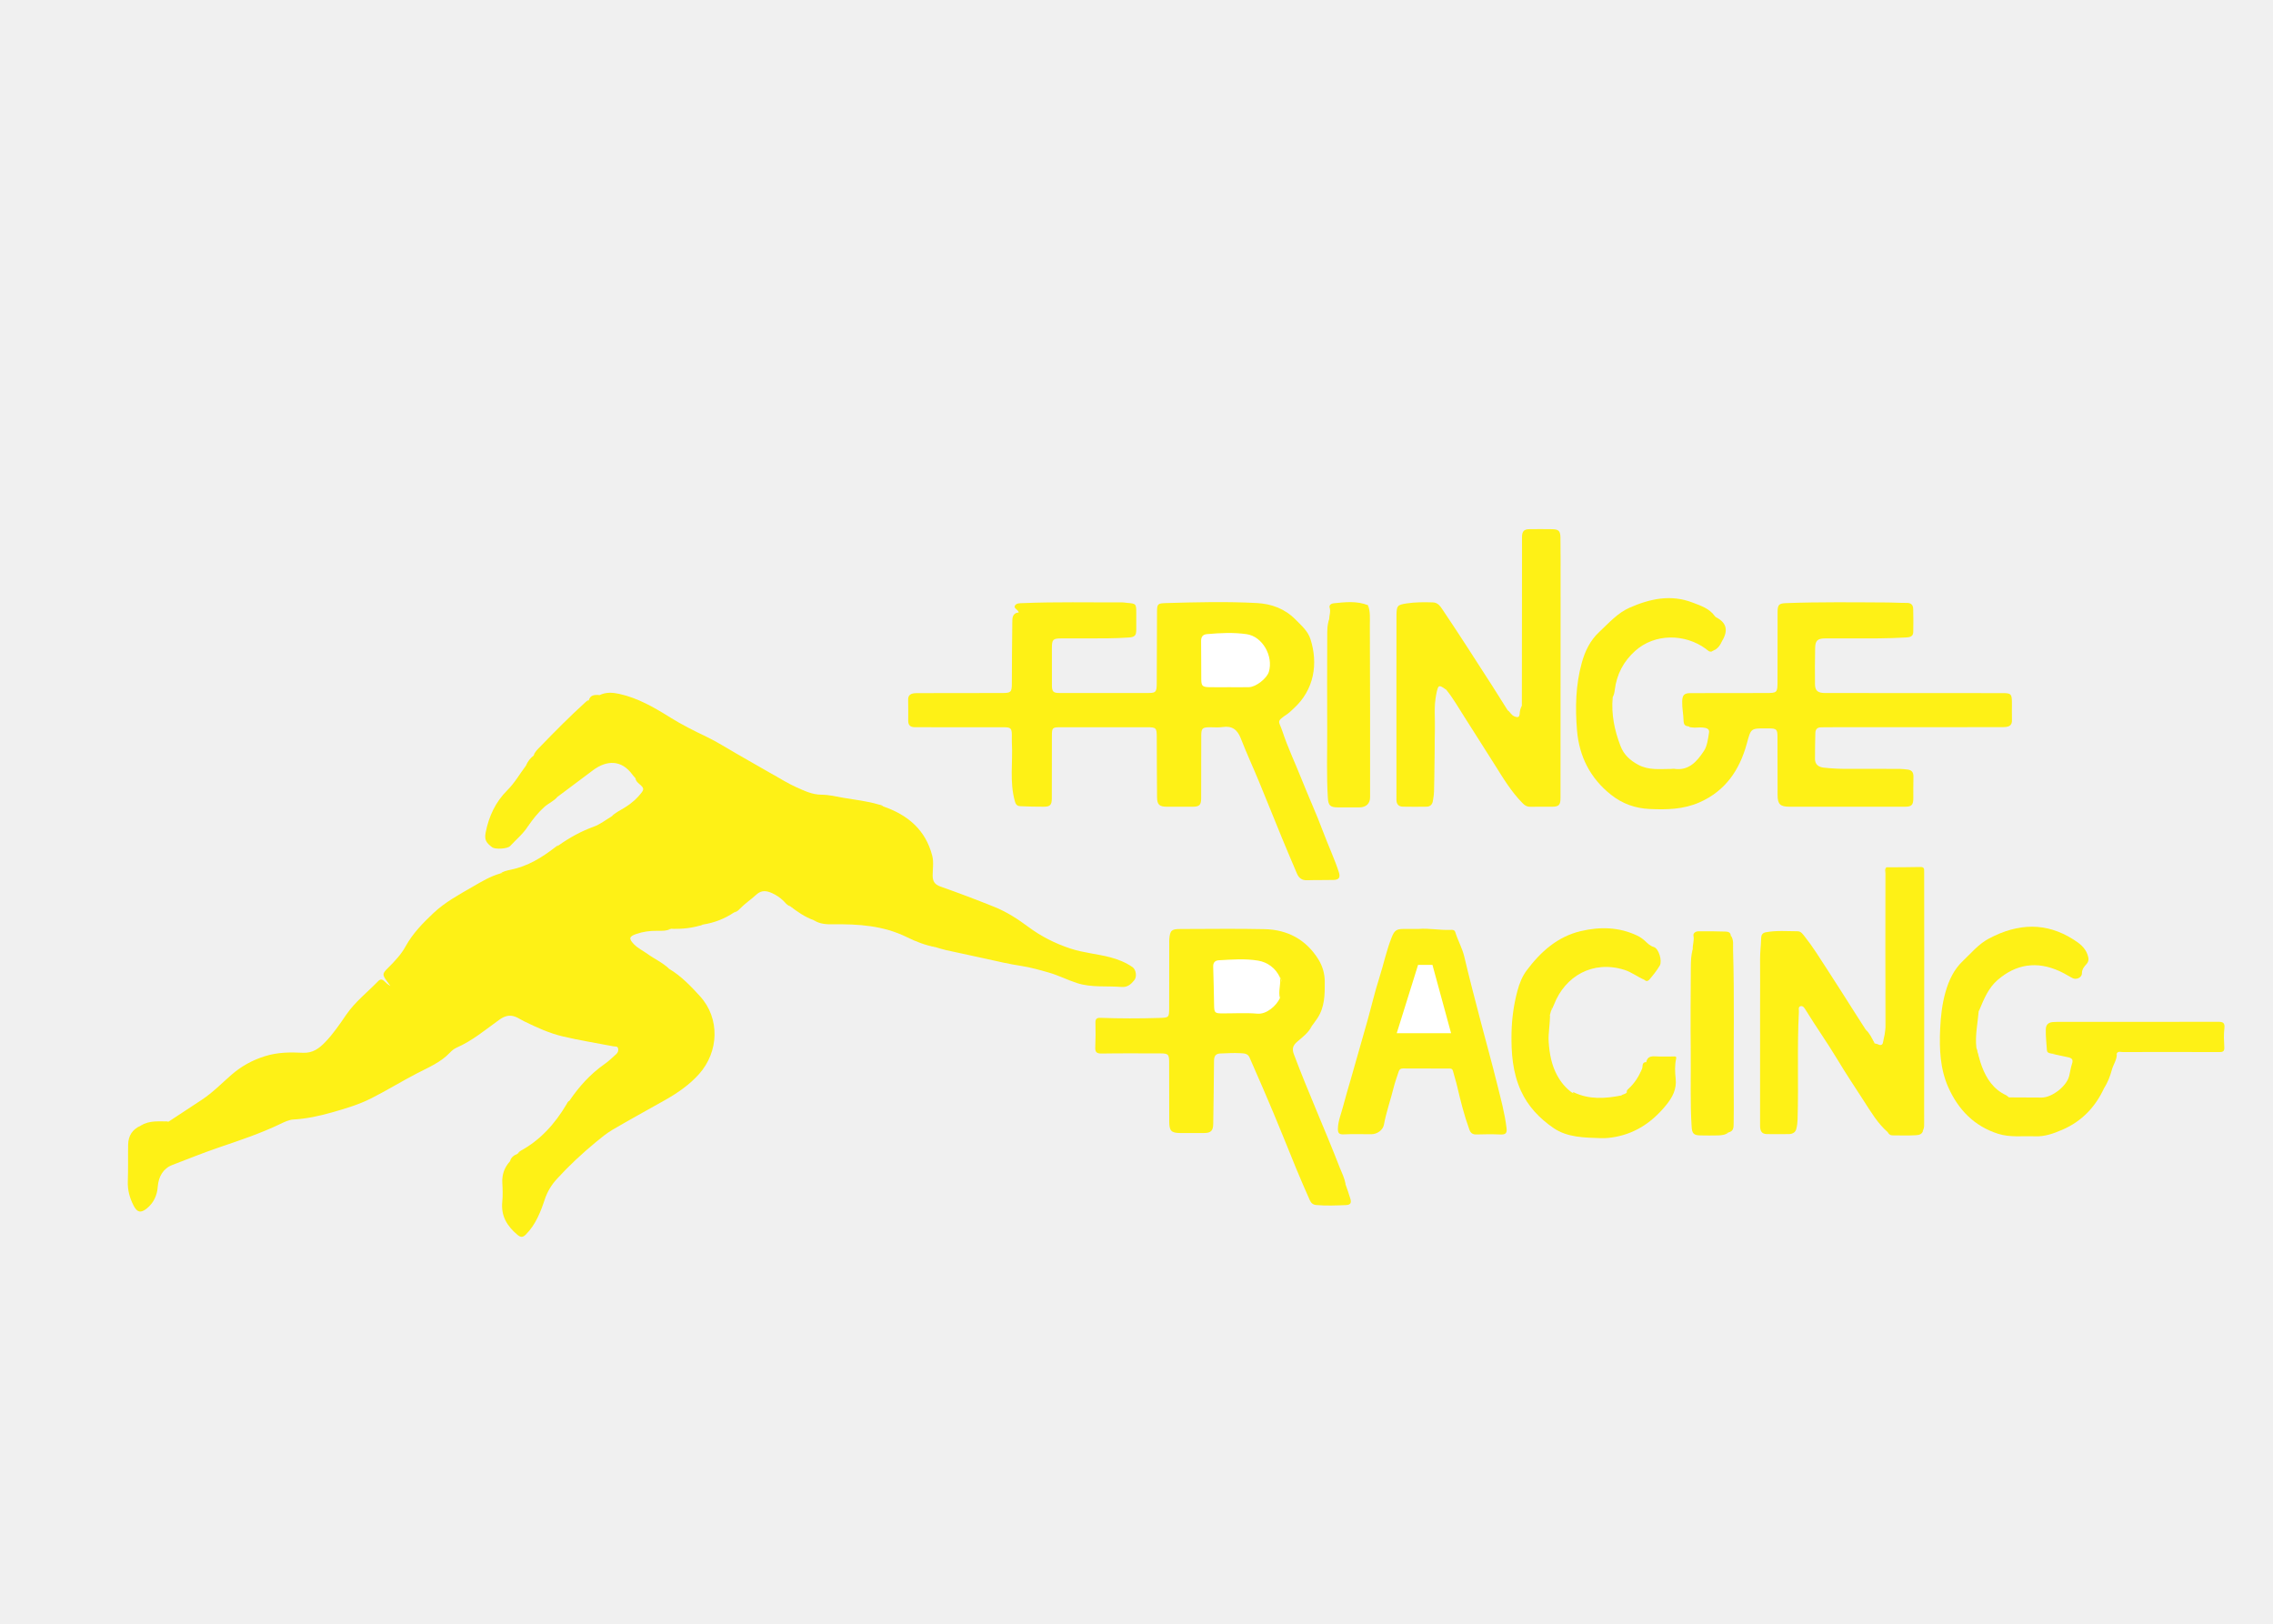
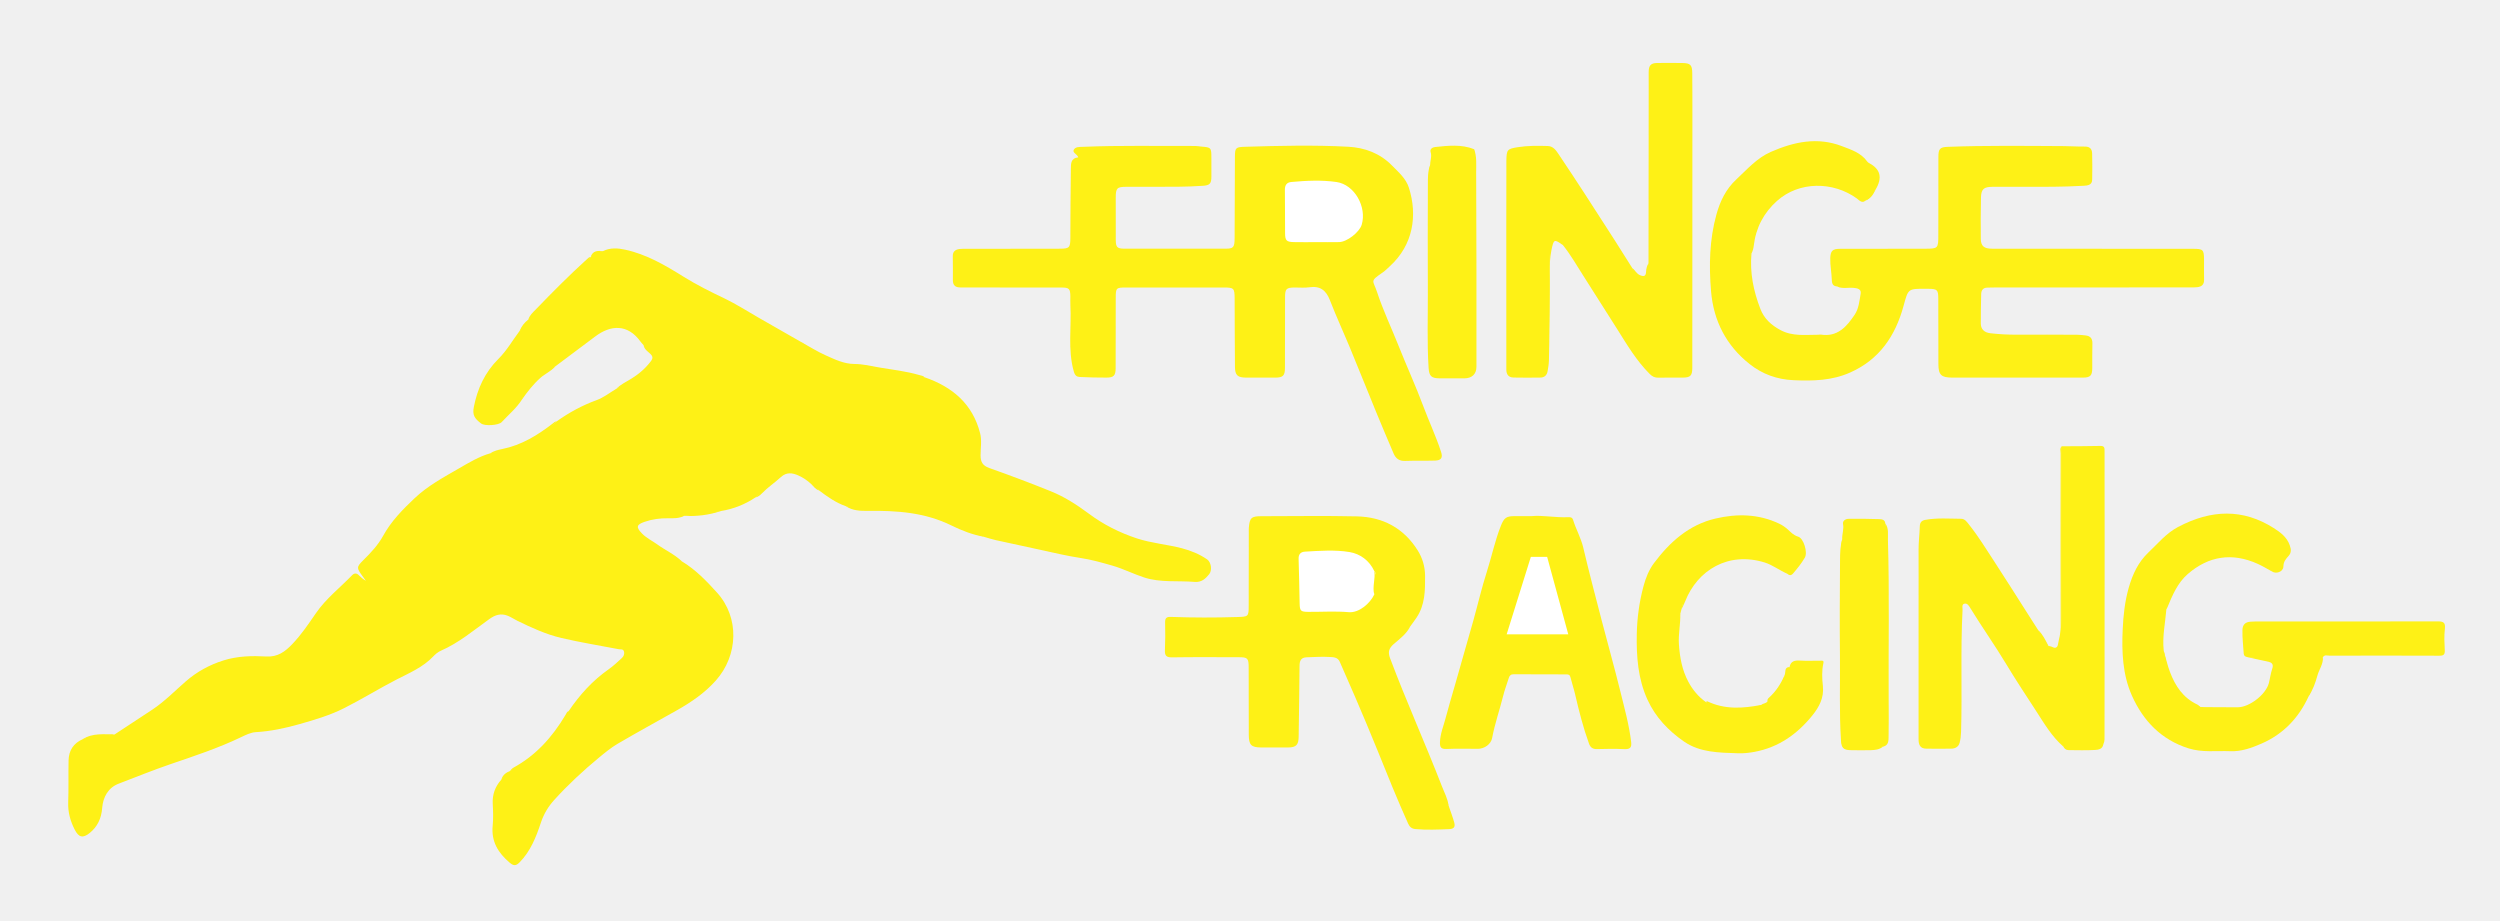
- <svg xmlns="http://www.w3.org/2000/svg" version="1.1" id="svg2" xml:space="preserve" width="672" height="480" viewBox="0 0 672 480">
+ <svg xmlns="http://www.w3.org/2000/svg" version="1.1" id="svg2" xml:space="preserve" width="652" height="240" viewBox="20 140 652 240">
  <defs id="defs6">
    <clipPath clipPathUnits="userSpaceOnUse" id="clipPath18">
      <path d="M 0,360 H 504 V 0 H 0 Z" id="path16" />
    </clipPath>
  </defs>
  <g id="g10" transform="matrix(1.333333,0,0,-1.333333,0,480)">
    <g id="g12">
      <g id="g14" clip-path="url(#clipPath18)">
        <g id="g20" transform="translate(37.4565,111.3691)">
          <path d="m 0,0 c 2.449,1.609 4.904,3.209 7.345,4.831 2.399,1.594 4.396,3.661 6.558,5.539 2.139,1.858 4.587,3.211 7.349,4.081 2.775,0.874 5.588,0.924 8.39,0.769 2.253,-0.125 3.686,0.977 5.058,2.409 1.765,1.843 3.184,3.939 4.625,6.046 1.944,2.84 4.708,4.979 7.093,7.445 0.437,0.452 0.889,0.439 1.343,-0.032 0.387,-0.401 0.818,-0.759 1.35,-1.059 -0.225,0.311 -0.449,0.622 -0.677,0.932 -1.16,1.579 -1.183,1.761 0.187,3.114 1.455,1.438 2.889,2.971 3.842,4.712 1.592,2.909 3.835,5.171 6.176,7.39 2.569,2.433 5.668,4.093 8.702,5.849 1.962,1.136 3.897,2.305 6.097,2.939 4.907,0.862 9.295,2.803 12.965,6.235 2.432,1.726 5.009,3.141 7.833,4.165 1.389,0.503 2.607,1.482 3.902,2.245 2.311,1.435 4.757,2.662 6.758,4.566 0.999,0.95 1.044,1.337 0.111,2.337 -0.511,0.55 -1.206,0.917 -1.577,1.601 -0.21,0.241 -0.439,0.468 -0.625,0.726 -2.468,3.426 -5.778,3.274 -8.817,0.989 -2.61,-1.963 -5.227,-3.915 -7.841,-5.872 -1.046,-0.648 -2.067,-1.336 -3.106,-1.995 -1.694,-1.073 -2.726,-2.619 -3.389,-4.46 -1.071,-1.712 -2.641,-2.98 -3.989,-4.443 -0.582,-0.632 -3.293,-0.805 -4.01,-0.265 -1.315,0.991 -1.731,1.67 -1.428,3.226 0.704,3.617 2.191,6.81 4.81,9.411 1.65,1.638 2.775,3.65 4.152,5.481 0.547,0.743 1.222,1.388 1.688,2.194 l -0.002,-0.002 c 3.143,3.832 6.93,7.032 10.393,10.548 0.583,0.592 1.168,1.197 1.83,1.711 l -0.005,-0.004 c 0.546,0.928 1.472,1.064 2.416,1.162 1.399,0.686 2.859,0.591 4.314,0.275 4.182,-0.91 7.817,-3.037 11.386,-5.265 2.59,-1.618 5.306,-2.965 8.056,-4.28 2.284,-1.092 4.426,-2.48 6.63,-3.739 2.751,-1.571 5.499,-3.146 8.248,-4.719 1.676,-1.204 3.439,-2.342 5.283,-3.182 1.636,-0.746 3.373,-1.533 5.346,-1.424 1.605,0.088 3.223,-0.191 4.788,-0.651 1.07,-0.314 2.193,-0.334 3.289,-0.499 1.883,-0.284 3.694,-0.858 5.557,-1.203 5.415,-1.87 9.386,-5.191 10.85,-10.949 0.356,-1.399 0.094,-2.866 0.088,-4.301 -0.006,-1.256 0.377,-2.03 1.695,-2.495 4.043,-1.426 8.057,-2.943 12.033,-4.544 2.699,-1.088 5.124,-2.655 7.477,-4.406 2.83,-2.107 5.981,-3.707 9.381,-4.822 2.894,-0.949 5.924,-1.171 8.841,-1.94 1.734,-0.457 3.401,-1.135 4.894,-2.167 0.77,-0.533 1.033,-2.106 0.394,-2.898 -0.707,-0.876 -1.509,-1.614 -2.821,-1.503 -3.289,0.276 -6.654,-0.174 -9.861,0.857 -2.11,0.679 -4.111,1.716 -6.238,2.324 -2.019,0.578 -4.071,1.17 -6.137,1.482 -2.68,0.405 -5.299,1.025 -7.934,1.608 -2.908,0.644 -5.825,1.249 -8.732,1.896 -0.812,0.18 -1.604,0.447 -2.405,0.674 -3.049,1.146 -6.084,2.325 -9.112,3.527 -2.965,1.177 -6.013,2.007 -9.273,1.896 -2.149,-0.072 -4.309,-0.109 -6.463,0.063 -0.73,0.058 -1.405,0.248 -2.084,0.475 -1.959,0.685 -3.626,1.866 -5.258,3.105 -1.096,1.029 -2.034,2.222 -3.302,3.078 -0.98,0.663 -2.555,0.739 -3.569,0.134 -2.094,-1.252 -3.685,-3.107 -5.574,-4.603 -2.052,-1.378 -4.301,-2.257 -6.739,-2.652 -2.377,-0.511 -4.779,-0.824 -7.206,-0.948 l -0.002,-0.001 c -2.038,-0.466 -4.12,-0.118 -6.173,-0.33 -0.885,-0.092 -1.733,-0.249 -2.494,-0.741 -0.987,-0.636 -1.053,-1.207 -0.28,-2.128 0.708,-0.842 1.64,-1.397 2.544,-1.965 1.988,-1.248 4.004,-2.451 5.972,-3.73 2.677,-1.601 4.812,-3.836 6.872,-6.107 4.42,-4.875 4.179,-12.281 -0.246,-17.227 -2.155,-2.408 -4.782,-4.21 -7.575,-5.785 -3.866,-2.182 -7.763,-4.309 -11.592,-6.551 -1.33,-0.778 -2.539,-1.782 -3.733,-2.768 -3.05,-2.519 -5.943,-5.216 -8.609,-8.137 -1.189,-1.303 -2.095,-2.74 -2.69,-4.53 -0.926,-2.789 -2.023,-5.61 -4.198,-7.8 -0.702,-0.707 -1.177,-0.653 -1.907,-0.034 -2.263,1.917 -3.642,4.162 -3.325,7.272 0.14,1.385 0.087,2.799 0.01,4.193 -0.103,1.859 0.463,3.439 1.7,4.802 0.462,0.639 1.023,1.178 1.652,1.65 l 0.004,0.003 c 0.811,0.565 1.636,1.098 2.558,1.48 1.091,0.451 1.831,1.383 2.701,2.121 2.669,2.268 4.611,5.112 6.264,8.17 2.142,3.158 4.662,5.945 7.81,8.148 0.911,0.638 1.721,1.424 2.551,2.172 0.371,0.334 0.569,0.794 0.427,1.304 -0.146,0.524 -0.65,0.367 -1.014,0.439 -3.742,0.726 -7.514,1.323 -11.222,2.196 -3.019,0.71 -5.854,2.015 -8.642,3.38 -0.64,0.313 -1.236,0.732 -1.897,0.985 -1.297,0.496 -2.391,0.173 -3.554,-0.661 C 70.203,20.349 67.299,17.893 63.807,16.364 63.193,16.095 62.694,15.661 62.29,15.235 60.263,13.096 57.584,11.989 55.07,10.692 51.611,8.91 48.309,6.854 44.835,5.106 42.054,3.706 39.08,2.832 36.102,1.986 33.311,1.192 30.485,0.59 27.563,0.42 26.578,0.362 25.583,-0.135 24.663,-0.576 20.21,-2.712 15.542,-4.249 10.879,-5.842 7.471,-7.007 4.116,-8.369 0.746,-9.659 c -2.014,-0.771 -3.053,-2.575 -3.22,-4.787 -0.148,-1.957 -0.901,-3.63 -2.453,-4.868 -1.332,-1.063 -2.124,-0.859 -2.899,0.638 -0.876,1.693 -1.36,3.447 -1.289,5.389 0.099,2.715 0.013,5.436 0.069,8.154 0.039,1.966 0.964,3.403 2.807,4.194 1.783,0.747 3.713,0.504 5.56,0.818 C -0.452,-0.083 -0.205,-0.164 0,0" style="fill:#fef116;fill-opacity:1;fill-rule:nonzero;stroke:none" id="path22" />
        </g>
        <g id="g24" transform="translate(225.9062,224.2183)">
          <path d="m 0,0 c -0.219,0.682 -1.169,0.899 -0.885,1.469 0.319,0.637 1.166,0.568 1.829,0.595 7.315,0.306 14.635,0.131 21.952,0.166 0.357,0.002 0.714,-0.08 1.072,-0.109 2.051,-0.167 2.072,-0.187 2.075,-2.298 0.002,-1.2 0.003,-2.399 0.001,-3.599 C 26.041,-5.108 25.746,-5.469 24.381,-5.56 22.787,-5.666 21.187,-5.729 19.588,-5.742 16.189,-5.77 12.789,-5.75 9.39,-5.758 7.581,-5.762 7.337,-6.011 7.333,-7.862 c -0.004,-2.76 -0.01,-5.518 0.005,-8.278 0.008,-1.426 0.281,-1.717 1.671,-1.72 6.598,-0.011 13.198,-0.012 19.797,10e-4 1.571,0.003 1.769,0.248 1.778,2.109 0.026,5.278 0.027,10.556 0.059,15.834 0.01,1.818 0.139,1.935 2.008,1.989 6.715,0.197 13.437,0.367 20.147,0.007 3.243,-0.174 6.232,-1.274 8.588,-3.69 1.277,-1.309 2.703,-2.493 3.29,-4.334 1.711,-5.369 0.857,-11.194 -3.729,-15.346 -0.444,-0.402 -0.859,-0.85 -1.349,-1.187 -2.658,-1.826 -1.941,-1.475 -1.153,-3.866 1.19,-3.609 2.838,-7.066 4.245,-10.605 1.565,-3.939 3.334,-7.79 4.817,-11.766 1.109,-2.973 2.472,-5.854 3.455,-8.879 0.376,-1.159 0.043,-1.681 -1.17,-1.717 -1.958,-0.058 -3.92,0.005 -5.877,-0.064 -1.134,-0.04 -1.819,0.48 -2.232,1.447 -1.136,2.665 -2.271,5.331 -3.372,8.01 -1.704,4.146 -3.359,8.311 -5.073,12.452 -1.315,3.18 -2.765,6.307 -4.007,9.515 -0.757,1.957 -1.924,2.86 -4.053,2.537 -0.939,-0.142 -1.916,-0.029 -2.876,-0.041 -1.61,-0.019 -1.847,-0.259 -1.851,-1.913 -0.011,-4.598 -0.013,-9.196 -0.02,-13.795 -0.002,-1.535 -0.372,-1.913 -1.898,-1.918 -1.92,-0.006 -3.84,-0.01 -5.759,0.003 -1.595,0.01 -2.107,0.476 -2.122,2.062 -0.042,4.438 -0.048,8.877 -0.063,13.315 -0.008,2.137 -0.107,2.246 -2.226,2.247 -6.359,0.003 -12.717,0.004 -19.077,-0.001 -1.858,-10e-4 -1.95,-0.097 -1.953,-1.974 -0.009,-4.598 -0.011,-9.197 -0.019,-13.795 -0.002,-1.47 -0.374,-1.862 -1.834,-1.853 -1.718,0.01 -3.438,0.019 -5.152,0.117 -0.584,0.033 -0.958,0.222 -1.202,1.088 -1.213,4.305 -0.423,8.669 -0.667,12.994 -0.031,0.558 0.004,1.12 -0.003,1.679 -0.018,1.504 -0.224,1.735 -1.762,1.739 -5.519,0.014 -11.038,0.006 -16.557,0.008 -1.08,0 -2.16,0.018 -3.24,0.01 -0.937,-0.007 -1.417,0.445 -1.422,1.378 -0.009,1.559 0.029,3.119 -0.017,4.677 -0.03,0.989 0.504,1.365 1.358,1.465 0.395,0.046 0.799,0.032 1.198,0.032 6.119,0.009 12.238,0.013 18.358,0.025 1.876,0.004 2.071,0.201 2.083,2.056 0.029,4.518 0.023,9.037 0.099,13.555 C -1.431,-1.311 -1.501,-0.143 0,0" style="fill:#fef116;fill-opacity:1;fill-rule:nonzero;stroke:none" id="path26" />
        </g>
        <g id="g28" transform="translate(374.4219,198.9556)">
          <path d="m 0,0 c -0.85,0.081 -1.093,0.391 -1.125,1.379 -0.044,1.37 -0.336,2.747 -0.297,4.144 0.04,1.435 0.43,1.848 1.866,1.851 5.558,0.012 11.117,0.016 16.674,0.021 2.541,0.002 2.593,0.056 2.595,2.644 0.003,5.117 0.008,10.234 0.015,15.352 10e-4,1.505 0.292,1.873 1.779,1.929 7.594,0.291 15.191,0.183 22.787,0.146 1.358,-0.007 2.718,-0.114 4.075,-0.091 0.984,0.017 1.408,-0.481 1.43,-1.353 0.042,-1.717 0.056,-3.438 0.009,-5.156 C 49.779,19.822 48.881,19.749 48.141,19.708 46.146,19.599 44.146,19.529 42.148,19.515 38.19,19.486 34.231,19.513 30.272,19.502 28.614,19.497 28.095,19.046 28.057,17.395 27.996,14.717 27.994,12.038 28.021,9.36 28.036,7.897 28.648,7.398 30.267,7.397 43.382,7.388 56.498,7.383 69.613,7.376 71.479,7.376 71.668,7.2 71.688,5.323 71.702,4.004 71.649,2.683 71.695,1.365 71.729,0.397 71.244,-0.029 70.368,-0.129 69.973,-0.174 69.571,-0.171 69.172,-0.172 56.336,-0.179 43.5,-0.183 30.664,-0.189 c -0.439,0 -0.879,-0.02 -1.318,-0.023 -0.852,-0.004 -1.232,-0.479 -1.247,-1.28 -0.038,-1.918 -0.092,-3.837 -0.077,-5.755 0.009,-1.128 0.71,-1.762 1.904,-1.897 1.708,-0.191 3.418,-0.285 5.139,-0.274 3.958,0.025 7.917,10e-4 11.876,-0.016 0.516,-0.002 1.032,-0.081 1.547,-0.13 0.964,-0.095 1.392,-0.606 1.364,-1.596 -0.046,-1.598 -0.02,-3.198 -0.027,-4.797 -0.007,-1.465 -0.381,-1.857 -1.835,-1.859 -5.198,-0.006 -10.396,-0.002 -15.594,-0.002 -3.32,0 -6.638,-10e-4 -9.958,0.001 -2.161,0.001 -2.709,0.541 -2.71,2.657 -0.005,4.278 -0.003,8.556 -0.022,12.834 -0.008,1.675 -0.211,1.857 -1.876,1.878 -0.2,0.003 -0.4,0.002 -0.6,0.003 -3.51,0.024 -3.4,-0.006 -4.33,-3.392 C 11.303,-9.661 8.189,-14.3 2.418,-16.844 c -3.56,-1.569 -7.232,-1.646 -11.013,-1.478 -3.244,0.143 -6.101,1.175 -8.602,3.155 -4.596,3.638 -7.068,8.487 -7.547,14.272 -0.416,5.025 -0.311,10.06 1.051,14.972 0.719,2.6 1.849,4.968 3.893,6.87 2.129,1.98 4.036,4.205 6.785,5.401 4.505,1.959 9.072,2.955 13.885,1.106 C 2.695,26.753 4.57,26.17 5.787,24.477 5.878,24.351 6.003,24.229 6.139,24.159 8.414,22.985 8.837,21.271 7.421,18.927 6.8,18.219 6.385,17.325 5.526,16.832 5.502,16.794 5.467,16.775 5.422,16.774 4.86,16.476 4.504,16.893 4.159,17.188 c -3.56,3.047 -7.733,3.339 -11.962,2.224 -3.552,-0.938 -6.018,-3.329 -7.471,-6.866 -0.818,-1.989 -1.247,-4.011 -1.667,-6.071 -0.016,-0.131 -0.044,-0.258 -0.085,-0.383 -0.022,-1.674 -0.183,-3.35 0.086,-5.017 0.461,-2.139 0.998,-4.262 1.882,-6.27 0.597,-1.353 1.664,-2.4 2.899,-3.099 2.933,-1.664 6.123,-1.81 9.454,-1.523 2.829,0.245 4.607,1.786 6.097,3.879 0.937,1.317 1.145,2.946 1.472,4.493 0.18,0.85 -0.413,1.237 -1.187,1.297 -0.955,0.074 -1.914,0.009 -2.872,0.03 C 0.535,-0.112 0.244,-0.203 0,0" style="fill:#fef116;fill-opacity:1;fill-rule:nonzero;stroke:none" id="path30" />
        </g>
        <g id="g32" transform="translate(298.335,97.4492)">
          <path d="m 0,0 c 0.371,-1.089 0.785,-2.165 1.098,-3.271 0.219,-0.778 0.115,-1.314 -0.981,-1.358 -2.196,-0.087 -4.385,-0.185 -6.581,0.011 -0.743,0.065 -1.157,0.44 -1.437,1.063 -2.081,4.628 -3.988,9.328 -5.875,14.038 -1.43,3.569 -2.948,7.102 -4.453,10.64 -0.993,2.333 -2.05,4.639 -3.043,6.972 -0.408,0.957 -1.314,0.904 -2.034,0.951 -1.469,0.096 -2.955,-0.022 -4.432,-0.063 -1.059,-0.029 -1.401,-0.611 -1.408,-1.631 -0.028,-4.636 -0.112,-9.271 -0.172,-13.907 -0.021,-1.595 -0.484,-2.087 -2.055,-2.099 -1.759,-0.015 -3.519,-0.021 -5.277,-0.002 -1.975,0.019 -2.421,0.502 -2.424,2.519 -0.004,4.397 -0.007,8.794 -0.022,13.191 -0.006,1.745 -0.206,1.943 -1.922,1.945 -4.357,0.005 -8.715,0.043 -13.072,-0.027 -1.151,-0.019 -1.435,0.365 -1.386,1.432 0.083,1.795 0.081,3.597 0.037,5.395 -0.021,0.848 0.273,1.115 1.105,1.085 4.313,-0.155 8.627,-0.158 12.942,-0.025 2.261,0.071 2.297,0.049 2.3,2.26 0.007,4.757 0.013,9.514 0.02,14.271 0,0.319 -0.017,0.64 0.01,0.958 0.166,1.93 0.501,2.233 2.446,2.233 6.236,10e-4 12.475,0.11 18.709,-0.033 5.058,-0.117 9.147,-2.297 11.875,-6.657 0.93,-1.489 1.429,-3.145 1.442,-4.98 0.021,-2.86 0.004,-5.672 -1.668,-8.166 -0.39,-0.583 -0.819,-1.141 -1.23,-1.711 -1.039,-1.329 -2.289,-2.434 -3.643,-3.426 -1.094,-0.8 -1.168,-1.059 -0.698,-2.294 1.635,-4.296 3.385,-8.546 5.13,-12.799 1.761,-4.289 3.57,-8.559 5.261,-12.876 C -0.963,2.425 -0.459,1.221 0,0" style="fill:#fef116;fill-opacity:1;fill-rule:nonzero;stroke:none" id="path34" />
        </g>
        <g id="g36" transform="translate(337.4473,203.5127)">
          <path d="m 0,0 0.035,34.042 c 10e-4,1.119 -0.01,2.237 -0.003,3.356 0.009,1.299 0.434,1.757 1.688,1.769 1.638,0.016 3.277,0.021 4.916,-0.005 C 8.18,39.137 8.542,38.787 8.559,37.227 8.591,34.11 8.587,30.994 8.587,27.877 8.583,11.775 8.575,-4.328 8.568,-20.43 c -10e-4,-1.56 -0.356,-1.934 -1.871,-1.943 -1.598,-0.009 -3.197,0.02 -4.795,-0.013 -0.694,-0.015 -1.166,0.228 -1.665,0.726 -2.586,2.58 -4.423,5.69 -6.345,8.745 -2.197,3.49 -4.408,6.97 -6.629,10.443 -1.3,2.032 -2.495,4.134 -4.011,6.022 -0.41,0.638 -1.011,1.118 -1.448,1.736 -0.134,0.189 -0.272,0.449 -0.542,0.4 -0.365,-0.067 -0.332,-0.424 -0.328,-0.678 0.02,-1.553 -0.269,-3.087 -0.274,-4.639 -0.014,-4.379 0.053,-8.758 -0.033,-13.137 -0.03,-2.077 -0.042,-4.155 -0.103,-6.232 -0.02,-0.712 -0.14,-1.426 -0.261,-2.13 -0.131,-0.761 -0.605,-1.224 -1.39,-1.234 -1.758,-0.024 -3.518,-0.035 -5.275,0.004 -0.962,0.021 -1.407,0.583 -1.407,1.558 0.005,9.152 -0.004,18.304 -0.005,27.456 -0.001,4.276 0.008,8.552 0.013,12.828 0,0.2 -0.003,0.4 10e-4,0.6 0.045,2.103 0.148,2.29 2.234,2.617 1.936,0.304 3.902,0.29 5.861,0.229 1.064,-0.033 1.607,-0.835 2.116,-1.591 1.752,-2.605 3.475,-5.23 5.187,-7.861 1.966,-3.023 3.917,-6.056 5.863,-9.092 1.136,-1.773 2.248,-3.561 3.371,-5.342 0.602,-0.934 1.302,-1.792 2.034,-2.624 0.148,-0.168 0.338,-0.385 0.603,-0.241 0.191,0.105 0.177,0.34 0.194,0.536 C -0.242,-2.189 -0.315,-1.075 0,0" style="fill:#fef116;fill-opacity:1;fill-rule:nonzero;stroke:none" id="path38" />
        </g>
        <g id="g40" transform="translate(418.2793,167.709)">
          <path d="M 0,0 C 2.517,0.018 5.034,0.004 7.551,0.067 8.437,0.09 8.371,-0.416 8.371,-1.001 8.372,-6.876 8.388,-12.75 8.387,-18.625 8.384,-31.254 8.374,-43.883 8.366,-56.512 c 0,-0.597 0.058,-1.204 -0.23,-1.763 -0.277,-0.59 -0.842,-0.731 -1.385,-0.763 -1.855,-0.11 -3.712,-0.056 -5.568,-0.029 -0.323,0.004 -0.609,0.156 -0.876,0.333 -2.26,1.963 -3.747,4.52 -5.344,6.988 -1.959,3.028 -3.962,6.03 -5.817,9.121 -2.233,3.721 -4.751,7.253 -7.016,10.95 -0.266,0.435 -0.59,1.014 -1.146,0.89 -0.601,-0.134 -0.365,-0.793 -0.388,-1.243 -0.418,-7.946 -0.046,-15.9 -0.29,-23.847 -0.023,-0.712 -0.104,-1.438 -0.282,-2.125 -0.204,-0.792 -0.849,-1.135 -1.635,-1.145 -1.639,-0.02 -3.279,-0.034 -4.917,-0.002 -1.206,0.023 -1.485,0.805 -1.483,1.871 0.013,8.752 0.002,17.505 10e-4,26.257 -10e-4,3.557 0.026,7.115 0,10.671 -0.011,1.555 0.195,3.093 0.239,4.636 0.024,0.853 0.383,1.187 1.052,1.312 2.336,0.435 4.701,0.23 7.055,0.218 0.738,-0.003 1.152,-0.67 1.572,-1.198 1.788,-2.248 3.289,-4.697 4.856,-7.097 2.229,-3.415 4.397,-6.871 6.592,-10.308 0.678,-1.063 1.36,-2.122 2.04,-3.184 0.702,-1.009 1.236,-2.126 2.002,-3.093 l -0.013,0.015 c 0.472,-0.376 0.809,-0.878 1.222,-1.308 0.185,-0.193 0.384,-0.456 0.708,-0.294 0.247,0.122 0.263,0.387 0.264,0.626 0.013,2.302 0.374,4.579 0.359,6.894 -0.067,10.608 -0.03,21.219 -0.025,31.828 C -0.086,-0.867 -0.174,-0.424 0,0" style="fill:#fef116;fill-opacity:1;fill-rule:nonzero;stroke:none" id="path42" />
        </g>
        <g id="g44" transform="translate(466.5723,118.8037)">
          <path d="m 0,0 c -1.94,-4.22 -4.951,-7.402 -9.231,-9.256 -1.928,-0.835 -3.915,-1.571 -6.098,-1.482 -2.74,0.111 -5.506,-0.294 -8.205,0.566 -5.303,1.69 -8.821,5.355 -11.023,10.274 -1.841,4.115 -2.02,8.571 -1.816,13.011 0.126,2.739 0.427,5.488 1.181,8.124 0.734,2.569 1.838,4.998 3.85,6.897 1.854,1.748 3.473,3.757 5.785,4.979 6.551,3.465 12.72,3.588 18.679,-0.177 1.32,-0.835 2.627,-1.777 3.188,-3.415 0.269,-0.79 0.344,-1.422 -0.252,-2.084 -0.513,-0.57 -0.983,-1.104 -0.998,-2.037 -0.018,-1.059 -1.446,-1.559 -2.288,-0.948 -2.677,2.188 -5.675,3.118 -9.184,2.838 -4.289,-0.344 -7.451,-2.304 -9.637,-5.914 -0.716,-1.182 -1.145,-2.52 -1.751,-3.767 -0.7,-3.363 -1.29,-6.752 -0.438,-10.153 0.36,-1.44 0.358,-3.027 1.347,-4.278 1.144,-2.36 3.012,-3.985 5.283,-5.204 2.586,-0.55 5.178,-0.596 7.814,-0.348 2.74,0.258 4.523,1.825 5.842,3.996 0.736,1.212 0.972,2.678 1.305,4.065 0.201,0.836 -0.157,1.386 -1.114,1.421 -1.429,0.052 -2.814,0.458 -4.239,0.561 -0.375,0.083 -0.675,0.23 -0.702,0.684 -0.093,1.543 -0.291,3.08 -0.247,4.634 0.03,1.058 0.589,1.521 1.54,1.606 0.675,0.06 1.357,0.04 2.036,0.04 11.506,0.002 23.012,-0.013 34.517,0.024 1.13,0.003 1.661,-0.137 1.501,-1.469 C 26.479,11.811 26.556,10.395 26.625,9 26.668,8.146 26.381,7.936 25.55,7.939 18.399,7.971 11.248,7.963 4.098,7.945 3.66,7.944 3.124,8.192 2.79,7.653 1.73,5.149 1.136,2.477 0,0" style="fill:#fef116;fill-opacity:1;fill-rule:nonzero;stroke:none" id="path46" />
        </g>
        <g id="g48" transform="translate(314.5957,154.0469)">
          <path d="m 0,0 c 2.11,0.21 4.607,-0.321 7.122,-0.21 0.403,0.018 0.815,-0.002 0.968,-0.504 0.566,-1.85 1.55,-3.532 2,-5.448 1.137,-4.839 2.411,-9.646 3.661,-14.457 1.182,-4.55 2.465,-9.075 3.586,-13.64 0.808,-3.287 1.725,-6.554 2.124,-9.934 0.137,-1.155 -0.3,-1.431 -1.38,-1.381 -1.756,0.082 -3.519,0.055 -5.277,0.006 -0.854,-0.024 -1.31,0.29 -1.601,1.094 -1.143,3.153 -1.957,6.394 -2.715,9.654 -0.26,1.123 -0.638,2.219 -0.915,3.341 -0.116,0.471 -0.406,0.522 -0.792,0.522 -3.439,0.003 -6.879,0 -10.317,0.025 -0.552,0.004 -0.795,-0.267 -0.941,-0.726 -0.374,-1.178 -0.812,-2.34 -1.108,-3.537 -0.676,-2.743 -1.634,-5.409 -2.146,-8.199 -0.229,-1.245 -1.533,-2.121 -2.795,-2.122 -2.039,-0.001 -4.082,0.069 -6.118,-0.029 -1.125,-0.054 -1.328,0.366 -1.292,1.373 0.058,1.634 0.696,3.108 1.095,4.644 0.57,2.194 1.233,4.364 1.855,6.545 1.188,4.164 2.39,8.324 3.559,12.493 0.894,3.187 1.637,6.421 2.646,9.569 0.959,2.994 1.591,6.087 2.751,9.017 0.631,1.594 1.076,1.903 2.744,1.904 0.96,0.001 1.92,0 3.286,0" style="fill:#fef116;fill-opacity:1;fill-rule:nonzero;stroke:none" id="path50" />
        </g>
        <g id="g52" transform="translate(365.0342,124.5352)">
          <path d="M 0,0 C 0.232,1.159 1.008,1.325 2.05,1.256 3.363,1.17 4.687,1.243 6.007,1.229 6.317,1.225 6.765,1.383 6.615,0.712 6.292,-0.745 6.363,-2.253 6.519,-3.7 6.769,-6.028 5.795,-7.825 4.444,-9.496 c -2.946,-3.645 -6.597,-6.225 -11.286,-7.101 -1.054,-0.197 -2.145,-0.317 -3.214,-0.28 -3.662,0.127 -7.438,0.117 -10.582,2.292 -3.032,2.098 -5.574,4.742 -7.15,8.193 -1.873,4.102 -2.174,8.455 -2.091,12.85 0.061,3.147 0.493,6.268 1.309,9.327 0.435,1.632 1.067,3.217 2.049,4.528 3.093,4.132 6.845,7.509 12.038,8.724 4.23,0.99 8.447,0.914 12.479,-1.009 0.619,-0.295 1.163,-0.675 1.675,-1.136 0.602,-0.543 1.125,-1.134 2.01,-1.395 1.09,-0.321 1.9,-3.092 1.317,-4.096 C 2.354,20.295 1.55,19.3 0.719,18.323 c -0.432,-0.508 -0.78,-0.42 -1.198,-0.06 -4.499,3.623 -9.384,3.964 -14.495,1.55 -2.351,-1.11 -3.961,-3.051 -4.984,-5.438 -0.435,-1.014 -0.973,-1.992 -1.183,-3.094 -0.077,-0.293 -0.154,-0.586 -0.231,-0.878 -0.723,-3.723 -0.727,-7.424 0.292,-11.105 0.685,-2.475 1.975,-4.564 4.088,-6.017 1.646,-1.133 3.63,-1.387 5.578,-1.534 1.715,-0.129 3.431,-0.036 5.121,0.379 1.038,0.256 1.95,0.685 2.652,1.507 1.431,1.206 2.397,2.702 2.908,4.512 C -0.554,-1.22 -0.464,-0.53 0,0" style="fill:#fef116;fill-opacity:1;fill-rule:nonzero;stroke:none" id="path54" />
        </g>
        <g id="g56" transform="translate(294.7236,222.6919)">
          <path d="m 0,0 c 0.002,0.862 0.389,1.685 0.1,2.594 -0.172,0.54 0.36,0.904 0.85,0.954 2.574,0.264 5.159,0.577 7.666,-0.425 0.082,-1.621 0.104,-3.247 0.11,-4.865 0.045,-12.382 0.026,-24.764 0.024,-37.147 0,-2.17 -0.318,-2.484 -2.5,-2.486 -1.518,-10e-4 -3.036,-0.026 -4.554,0.008 -1.48,0.034 -1.787,0.383 -1.821,1.868 -0.274,12.02 -0.06,24.04 -0.099,36.06 C -0.228,-2.299 -0.229,-1.136 0,0" style="fill:#fef116;fill-opacity:1;fill-rule:nonzero;stroke:none" id="path58" />
        </g>
        <g id="g60" transform="translate(375.3369,149.5566)">
          <path d="M 0,0 C -0.053,0.982 0.364,1.921 0.161,2.942 0.036,3.575 0.655,3.954 1.245,3.962 3.229,3.988 5.215,3.971 7.197,3.904 7.712,3.887 8.363,3.835 8.427,3.056 8.898,1.172 8.716,-0.764 8.729,-2.66 8.81,-14.563 8.772,-26.467 8.765,-38.371 c 0,-0.834 0.032,-1.703 -0.814,-2.241 l 0.004,0.005 c -2.281,-0.576 -4.602,-0.287 -6.907,-0.303 -0.797,-0.006 -1.149,0.488 -1.165,1.337 -0.243,12.004 -0.066,24.008 -0.081,36.011 C -0.199,-2.383 -0.22,-1.178 0,0" style="fill:#fef116;fill-opacity:1;fill-rule:nonzero;stroke:none" id="path62" />
        </g>
        <g id="g64" transform="translate(294.7236,222.6919)">
          <path d="m 0,0 c -0.001,-13.032 -0.002,-26.065 -0.003,-39.098 -0.001,-1.83 0.09,-1.925 1.873,-1.924 1.68,0 3.361,0.059 5.037,-0.022 1.152,-0.057 1.529,0.327 1.522,1.496 -0.044,7.715 -0.025,15.431 -0.026,23.147 0,5.397 0.015,10.794 -0.011,16.191 -0.006,1.122 0.106,2.225 0.224,3.333 0.553,-1.471 0.391,-3.034 0.4,-4.532 0.074,-12.674 0.055,-25.348 0.055,-38.022 0,-1.423 -0.879,-2.257 -2.341,-2.266 -1.598,-0.011 -3.198,-0.011 -4.797,0 -1.697,0.01 -2.12,0.417 -2.225,2.08 -0.316,5.033 -0.123,10.07 -0.145,15.106 -0.03,6.876 -0.025,13.753 0.005,20.63 C -0.427,-2.583 -0.468,-1.257 0,0" style="fill:#fef116;fill-opacity:1;fill-rule:nonzero;stroke:none" id="path66" />
        </g>
        <g id="g68" transform="translate(383.2881,108.9443)">
          <path d="M 0,0 C 0.412,0.529 0.482,1.127 0.482,1.788 0.469,15.749 0.474,29.709 0.476,43.669 1.2,42.68 0.96,41.526 0.992,40.434 1.303,29.931 1.069,19.425 1.135,8.92 1.149,6.643 1.164,4.365 1.121,2.089 1.104,1.243 1.187,0.257 0,0" style="fill:#fef116;fill-opacity:1;fill-rule:nonzero;stroke:none" id="path70" />
        </g>
        <g id="g72" transform="translate(375.3369,149.5566)">
          <path d="m 0,0 c 0.006,-12.949 0.012,-25.898 0.016,-38.848 0.001,-1.742 -0.004,-1.737 1.704,-1.739 2.078,-0.002 4.156,-0.014 6.235,-0.02 -0.682,-0.581 -1.527,-0.656 -2.354,-0.683 -1.317,-0.044 -2.636,-0.014 -3.954,0.002 -1.413,0.017 -1.796,0.453 -1.887,1.855 -0.356,5.506 -0.146,11.019 -0.202,16.529 -0.065,6.261 -0.032,12.526 0.016,18.789 C -0.415,-2.742 -0.391,-1.346 0,0" style="fill:#fef116;fill-opacity:1;fill-rule:nonzero;stroke:none" id="path74" />
        </g>
        <g id="g76" transform="translate(374.4219,198.9556)">
          <path d="M 0,0 C 1.277,0 2.555,0.02 3.832,-0.004 4.881,-0.025 5.379,-0.58 5.199,-1.602 4.631,-4.834 3.261,-7.671 0.279,-9.25 c -1.776,-0.941 -3.868,-1.247 -5.925,-1.06 -3.359,0.305 -6.577,0.934 -8.901,3.786 -0.709,0.871 -1.048,1.899 -1.43,2.848 -0.58,1.447 -1.059,2.998 -1.102,4.612 -0.179,1.775 -0.17,3.551 -0.007,5.327 -0.015,0.071 -0.014,0.141 0.003,0.212 0.086,0.084 0.17,0.087 0.254,-0.002 -0.353,-3.77 0.392,-7.368 1.741,-10.861 0.733,-1.897 2.112,-3.154 3.908,-4.122 2.364,-1.274 4.854,-0.92 7.333,-0.923 0.2,0 0.405,0.062 0.597,0.032 3.306,-0.527 5.12,1.656 6.644,3.951 0.745,1.122 0.9,2.683 1.135,4.077 0.148,0.88 -0.657,1.04 -1.374,1.115 C 2.105,-0.147 1.018,-0.498 0,0" style="fill:#fef116;fill-opacity:1;fill-rule:nonzero;stroke:none" id="path78" />
        </g>
        <g id="g80" transform="translate(357.5928,205.4282)">
          <path d="m 0,0 c -0.084,0.001 -0.169,0.001 -0.253,0.002 0.287,2.044 0.773,4.012 1.483,5.976 0.9,2.482 2.383,4.388 4.496,5.822 1.724,1.17 3.691,1.776 5.789,1.864 1.791,0.075 3.62,0.203 5.343,-0.289 1.592,-0.454 3.04,-1.327 4.274,-2.482 0.322,-0.301 0.626,-0.623 1.12,-0.591 -0.731,-0.535 -1.17,0.103 -1.644,0.446 C 15.966,14.112 9.329,14.154 4.988,10.271 2.426,7.979 0.859,5.053 0.453,1.579 0.389,1.027 0.268,0.493 0,0" style="fill:#fef116;fill-opacity:1;fill-rule:nonzero;stroke:none" id="path82" />
        </g>
        <g id="g84" transform="translate(298.335,97.4492)">
          <path d="m 0,0 c -0.775,0.513 -0.718,1.455 -1.058,2.179 -0.881,1.88 -1.572,3.848 -2.343,5.781 -0.469,1.176 -0.942,2.352 -1.421,3.523 -2.044,4.994 -4.072,9.995 -6.155,14.973 -0.455,1.088 -0.674,2.267 -1.341,3.276 -0.424,0.643 -0.192,1.273 0.412,1.664 1.614,1.046 2.994,2.368 4.418,3.638 -0.724,-1.47 -2.034,-2.423 -3.216,-3.446 -0.967,-0.838 -1.191,-1.566 -0.734,-2.78 C -8.263,20.354 -4.541,12.125 -1.279,3.709 -0.808,2.492 -0.158,1.328 0,0" style="fill:#fef116;fill-opacity:1;fill-rule:nonzero;stroke:none" id="path86" />
        </g>
        <g id="g88" transform="translate(361.7012,118.0801)">
          <path d="m 0,0 c -1.458,-1.665 -3.493,-1.905 -5.492,-2.148 -2.039,-0.248 -4.115,-0.009 -6.027,0.583 -2.474,0.766 -4.45,2.321 -5.568,4.845 -1.875,4.233 -2.144,8.573 -1.185,13.041 0.04,0.187 0.154,0.358 0.233,0.536 0.067,-1.994 -0.404,-3.961 -0.267,-5.963 0.178,-2.569 0.619,-5.06 1.857,-7.353 0.842,-1.561 1.943,-2.902 3.403,-3.932 3.177,-1.478 6.492,-1.462 9.858,-0.918 0.356,0.058 0.693,0.163 1,0.353 0.354,0.33 0.949,0.251 1.221,0.718 0.181,0.216 0.38,0.398 0.687,0.391 C -0.168,0.137 -0.075,0.083 0,0" style="fill:#fef116;fill-opacity:1;fill-rule:nonzero;stroke:none" id="path90" />
        </g>
        <g id="g92" transform="translate(180.4536,155.9805)">
          <path d="m 0,0 c 3.249,-0.446 6.514,-0.202 9.771,-0.191 2.07,0.006 3.919,-0.788 5.866,-1.261 2.48,-0.606 4.694,-1.861 7.09,-2.673 1.426,-0.483 2.943,-0.91 4.205,-1.836 -2.208,0.401 -4.317,1.225 -6.279,2.194 C 15.428,-1.184 9.892,-0.832 4.244,-0.907 2.764,-0.927 1.296,-0.857 0,0" style="fill:#fef116;fill-opacity:1;fill-rule:nonzero;stroke:none" id="path94" />
        </g>
        <g id="g96" transform="translate(418.2793,167.709)">
          <path d="m 0,0 c 0.001,-12.208 0.001,-24.416 0.005,-36.624 0,-1.187 -0.28,-2.366 -0.022,-3.562 0.108,-0.495 -0.058,-0.991 -0.574,-1.197 -0.57,-0.228 -0.723,0.316 -0.992,0.638 -0.43,0.516 -0.98,0.954 -1.032,1.698 0.264,-0.07 0.552,-0.097 0.79,-0.221 0.579,-0.3 0.978,-0.104 1.075,0.47 0.184,1.093 0.546,2.136 0.542,3.285 -0.039,11.387 -0.026,22.775 -0.013,34.161 0,0.45 -0.214,0.962 0.221,1.352" style="fill:#fef116;fill-opacity:1;fill-rule:nonzero;stroke:none" id="path98" />
        </g>
        <g id="g100" transform="translate(454.5723,126.4727)">
          <path d="M 0,0 C 1.55,-0.075 3.1,-0.146 4.648,-0.227 5.375,-0.265 5.807,-0.687 5.707,-1.39 5.278,-4.411 4.388,-7.228 1.626,-8.981 c -2.811,-1.786 -5.909,-1.885 -9.051,-1.248 -0.806,0.163 -1.681,-0.077 -2.424,0.415 0.221,0.213 0.457,0.146 0.696,0.036 2.436,-0.014 4.873,-0.044 7.309,-0.036 2.272,0.007 5.482,2.51 6.055,4.71 0.24,0.921 0.345,1.886 0.654,2.782 C 5.208,-1.33 4.763,-1.031 3.916,-0.861 2.606,-0.599 1.305,-0.29 0,0" style="fill:#fef116;fill-opacity:1;fill-rule:nonzero;stroke:none" id="path102" />
        </g>
        <g id="g104" transform="translate(343.8936,135.8164)">
          <path d="m 0,0 c 0.546,3.208 1.903,5.987 4.57,7.935 3.539,2.583 7.592,2.696 11.652,1.856 1.699,-0.352 3.329,-1.291 4.44,-2.81 -1.5,0.638 -2.794,1.68 -4.373,2.175 C 9.23,11.365 3.123,7.714 0.704,1.505 0.504,0.989 0.236,0.501 0,0" style="fill:#fef116;fill-opacity:1;fill-rule:nonzero;stroke:none" id="path106" />
        </g>
        <g id="g108" transform="translate(438.6943,136.5537)">
          <path d="m 0,0 c 0.98,2.557 1.922,5.124 4.142,6.96 1.795,1.484 3.792,2.453 6.126,2.657 1.664,0.146 3.323,0.331 4.996,0.007 2.112,-0.409 4.001,-1.19 5.385,-2.922 C 19.74,7.19 18.854,7.733 17.916,8.157 12.943,10.4 8.348,9.725 4.24,6.172 2.228,4.432 1.226,1.999 0.228,-0.4 0.183,-0.507 0.11,-0.603 0.052,-0.704 -0.193,-0.485 -0.132,-0.245 0,0" style="fill:#fef116;fill-opacity:1;fill-rule:nonzero;stroke:none" id="path110" />
        </g>
        <g id="g112" transform="translate(148.3721,145.1992)">
          <path d="m 0,0 c -1.559,0.455 -2.743,1.58 -4.13,2.344 -1.654,0.911 -3.366,1.782 -4.694,3.193 -0.907,0.965 -0.817,1.675 0.225,2.448 0.811,0.602 1.71,0.857 2.679,0.873 2.116,0.037 4.234,0.027 6.351,0.036 C -0.558,8.379 -1.63,8.414 -2.696,8.429 -4.262,8.451 -5.796,8.244 -7.274,7.737 -8.905,7.179 -8.996,6.688 -7.805,5.457 -6.933,4.555 -5.801,4.027 -4.803,3.307 -3.227,2.169 -1.414,1.373 0,0" style="fill:#fef116;fill-opacity:1;fill-rule:nonzero;stroke:none" id="path114" />
        </g>
        <g id="g116" transform="translate(195.8608,181.2031)">
          <path d="m 0,0 c -1.365,0.022 -2.669,0.326 -3.968,0.745 -0.746,0.24 -1.555,0.307 -2.343,0.4 -2.904,0.341 -5.739,1.062 -8.713,1.104 -2.202,0.031 -4.268,1.164 -6.087,2.459 -1.05,0.749 -2.369,1.132 -3.152,2.251 1.632,-0.9 3.214,-1.914 4.911,-2.669 1.789,-0.796 3.583,-1.684 5.632,-1.688 1.676,-0.004 3.302,-0.418 4.941,-0.698 2.575,-0.439 5.182,-0.718 7.7,-1.459 C -0.705,0.335 -0.289,0.318 0,0" style="fill:#fef116;fill-opacity:1;fill-rule:nonzero;stroke:none" id="path118" />
        </g>
        <g id="g120" transform="translate(318.0742,190.7451)">
          <path d="m 0,0 c -0.017,6.028 -0.035,12.056 -0.044,18.083 -0.001,0.422 -0.107,0.954 0.463,1.103 C 0.956,19.327 1.22,18.9 1.399,18.499 1.743,17.733 2.421,17.158 2.624,16.317 0.893,17.556 0.822,17.471 0.372,15.235 -0.162,12.587 0.168,9.929 0.087,7.278 0.013,4.853 0.025,2.426 0,0" style="fill:#fef116;fill-opacity:1;fill-rule:nonzero;stroke:none" id="path122" />
        </g>
        <g id="g124" transform="translate(162.751,157.6943)">
          <path d="M 0,0 C 1.718,1.864 3.492,3.662 5.719,4.938 6.741,5.524 8.438,5.363 9.379,4.657 10.596,3.743 11.649,2.692 12.445,1.391 11.74,1.579 11.376,2.203 10.889,2.655 10.148,3.344 9.323,3.896 8.414,4.302 7.236,4.828 6.087,4.994 4.992,3.988 3.795,2.888 2.425,1.986 1.288,0.81 0.936,0.445 0.535,0.1 0,0" style="fill:#fef116;fill-opacity:1;fill-rule:nonzero;stroke:none" id="path126" />
        </g>
        <g id="g128" transform="translate(126.2588,115.9512)">
          <path d="m 0,0 c -0.363,-1.531 -1.383,-2.71 -2.193,-3.991 -1.508,-2.382 -3.589,-4.257 -5.795,-5.951 -1.036,-0.795 -2.348,-1.231 -3.535,-1.829 0.221,0.22 0.406,0.508 0.67,0.653 4.431,2.413 7.645,6.019 10.191,10.297 C -0.486,-0.525 -0.371,-0.151 0,0" style="fill:#fef116;fill-opacity:1;fill-rule:nonzero;stroke:none" id="path130" />
        </g>
        <g id="g132" transform="translate(130.5527,204.7324)">
          <path d="m 0,0 c -2.318,-2.583 -4.738,-5.07 -7.325,-7.382 -1.255,-1.121 -2.405,-2.323 -3.516,-3.578 -0.415,-0.471 -0.786,-1.011 -1.382,-1.299 0.239,0.839 0.893,1.406 1.453,1.985 3.268,3.379 6.575,6.72 10.061,9.879 C -0.503,-0.208 -0.311,0.001 0,0" style="fill:#fef116;fill-opacity:1;fill-rule:nonzero;stroke:none" id="path134" />
        </g>
        <g id="g136" transform="translate(123.8599,172.5693)">
          <path d="m 0,0 c -1.647,-1.806 -3.558,-3.253 -5.773,-4.303 -2.283,-1.082 -4.665,-1.772 -7.193,-1.932 0.704,0.473 1.534,0.673 2.325,0.833 3.781,0.76 6.94,2.704 9.922,5.016 C -0.498,-0.214 -0.306,-0.007 0,0" style="fill:#fef116;fill-opacity:1;fill-rule:nonzero;stroke:none" id="path138" />
        </g>
        <g id="g140" transform="translate(140.8862,187.4829)">
          <path d="m 0,0 c 0.701,-0.583 1.407,-1.16 2.1,-1.752 0.739,-0.632 0.675,-1.373 0.049,-1.971 -2.167,-2.069 -4.708,-3.579 -7.44,-4.78 0.837,0.861 1.925,1.353 2.926,1.97 1.468,0.904 2.74,2.01 3.787,3.392 0.456,0.602 0.394,0.977 -0.145,1.479 C 0.771,-1.19 0.117,-0.787 0,0" style="fill:#fef116;fill-opacity:1;fill-rule:nonzero;stroke:none" id="path142" />
        </g>
        <g id="g144" transform="translate(438.6943,136.5537)">
          <path d="m 0,0 c 0.017,-0.234 0.033,-0.47 0.051,-0.704 -0.219,-2.706 -0.827,-5.387 -0.519,-8.127 0.427,-1.808 0.692,-3.66 1.449,-5.38 0.099,-0.224 0.176,-0.45 -0.023,-0.665 -0.456,0.233 -0.739,0.628 -0.858,1.098 -0.361,1.416 -0.86,2.828 -0.979,4.269 C -1.145,-6.305 -1.06,-3.099 0,0" style="fill:#fef116;fill-opacity:1;fill-rule:nonzero;stroke:none" id="path146" />
        </g>
        <g id="g148" transform="translate(439.6523,121.6777)">
          <path d="M 0,0 C -0.7,1.962 -1.294,3.948 -1.426,6.045 -1.025,4.653 -0.714,3.228 -0.204,1.877 0.824,-0.847 2.365,-3.185 5.13,-4.479 5.369,-4.59 5.556,-4.813 5.767,-4.984 5.534,-4.996 5.303,-5.008 5.07,-5.02 3.639,-4.13 2.184,-3.282 1.096,-1.933 0.616,-1.337 0.179,-0.751 0,0" style="fill:#fef116;fill-opacity:1;fill-rule:nonzero;stroke:none" id="path150" />
        </g>
        <g id="g152" transform="translate(117.1089,176.8711)">
          <path d="M 0,0 C 0.112,2.104 1.415,3.445 3.023,4.521 4.122,5.255 5.172,6.11 6.495,6.455 5.691,5.5 4.511,5.039 3.597,4.222 2.202,2.976 1.065,1.521 0,0" style="fill:#fef116;fill-opacity:1;fill-rule:nonzero;stroke:none" id="path154" />
        </g>
        <g id="g156" transform="translate(418.5859,108.9746)">
          <path d="M 0,0 C 2.099,-0.002 4.198,0.011 6.298,-0.018 6.879,-0.025 7.393,0.062 7.829,0.459 7.682,-0.542 6.813,-0.633 6.128,-0.671 4.429,-0.766 2.721,-0.705 1.017,-0.697 0.531,-0.695 0.212,-0.418 0,0" style="fill:#fef116;fill-opacity:1;fill-rule:nonzero;stroke:none" id="path158" />
        </g>
        <g id="g160" transform="translate(337.4473,203.5127)">
          <path d="m 0,0 c 0.008,-1.191 0.021,-2.382 0.021,-3.572 0,-0.361 -0.016,-0.759 -0.44,-0.883 -0.372,-0.11 -0.559,0.233 -0.772,0.452 -0.859,0.884 -1.515,1.902 -1.976,3.045 0.56,-0.406 0.808,-1.105 1.539,-1.396 0.821,-0.326 1.111,-0.12 1.151,0.689 C -0.447,-1.073 -0.303,-0.514 0,0" style="fill:#fef116;fill-opacity:1;fill-rule:nonzero;stroke:none" id="path162" />
        </g>
        <g id="g164" transform="translate(359.5137,117.124)">
          <path d="m 0,0 c -0.249,-0.566 -0.798,-0.413 -1.24,-0.523 -2.638,-0.658 -5.267,-0.238 -7.88,0.131 -0.611,0.087 -1.16,0.626 -1.737,0.957 0.102,0.047 0.238,0.163 0.303,0.131 C -7.127,-0.945 -3.579,-0.701 0,0" style="fill:#fef116;fill-opacity:1;fill-rule:nonzero;stroke:none" id="path166" />
        </g>
        <g id="g168" transform="translate(466.5723,118.8037)">
          <path d="M 0,0 C -0.104,0.374 0.038,0.716 0.201,1.023 1.093,2.708 1.275,4.623 1.976,6.365 2.162,6.829 2.514,7.227 2.79,7.654 2.889,6.312 2.037,5.253 1.707,4.038 1.322,2.619 0.81,1.244 0,0" style="fill:#fef116;fill-opacity:1;fill-rule:nonzero;stroke:none" id="path170" />
        </g>
        <g id="g172" transform="translate(361.7012,118.0801)">
          <path d="M 0,0 C -0.095,0.009 -0.19,0.018 -0.285,0.026 -0.187,1.061 0.841,1.453 1.277,2.284 1.716,3.12 2.158,3.929 2.359,4.854 2.644,5.412 2.218,6.402 3.333,6.455 2.882,3.963 2.134,1.624 0,0" style="fill:#fef116;fill-opacity:1;fill-rule:nonzero;stroke:none" id="path174" />
        </g>
        <g id="g176" transform="translate(37.4565,111.3691)">
          <path d="M 0,0 C -1.166,-0.312 -2.306,-0.768 -3.542,-0.708 -4.454,-0.664 -5.345,-0.804 -6.239,-0.94 -4.3,0.305 -2.122,-0.035 0,0" style="fill:#fef116;fill-opacity:1;fill-rule:nonzero;stroke:none" id="path178" />
        </g>
        <g id="g180" transform="translate(364.0605,122.9336)">
          <path d="m 0,0 c 0.021,-1.57 -0.874,-2.722 -1.779,-3.864 -0.268,-0.337 -0.576,-0.643 -0.866,-0.963 -0.227,-0.088 -0.454,-0.176 -0.681,-0.264 -0.103,0.325 0.096,0.53 0.305,0.718 C -1.665,-3.155 -0.712,-1.661 0,0" style="fill:#fef116;fill-opacity:1;fill-rule:nonzero;stroke:none" id="path182" />
        </g>
        <g id="g184" transform="translate(148.8052,154.0937)">
          <path d="M 0,0 C 1.582,0.24 3.162,0.496 4.747,0.715 5.562,0.827 6.386,0.872 7.206,0.948 4.867,0.154 2.459,-0.12 0,0" style="fill:#fef116;fill-opacity:1;fill-rule:nonzero;stroke:none" id="path186" />
        </g>
        <g id="g188" transform="translate(415.6777,128.6475)">
          <path d="M 0,0 C -0.981,0.827 -1.523,1.939 -2.002,3.093 -1.077,2.229 -0.565,1.097 0,0" style="fill:#fef116;fill-opacity:1;fill-rule:nonzero;stroke:none" id="path190" />
        </g>
        <g id="g192" transform="translate(118.3315,192.4756)">
          <path d="M 0,0 C -0.189,-1.019 -0.937,-1.607 -1.688,-2.194 -1.328,-1.307 -0.771,-0.571 0,0" style="fill:#fef116;fill-opacity:1;fill-rule:nonzero;stroke:none" id="path194" />
        </g>
        <g id="g196" transform="translate(379.9482,215.7876)">
          <path d="M 0,0 C 0.645,0.686 1.093,1.55 1.895,2.095 1.482,1.198 0.976,0.387 0,0" style="fill:#fef116;fill-opacity:1;fill-rule:nonzero;stroke:none" id="path198" />
        </g>
        <g id="g200" transform="translate(132.9634,205.8896)">
          <path d="M 0,0 C -0.892,-0.206 -1.704,-0.579 -2.416,-1.161 -2.044,0.127 -1.025,0.07 0,0" style="fill:#fef116;fill-opacity:1;fill-rule:nonzero;stroke:none" id="path202" />
        </g>
        <g id="g204" transform="translate(114.7314,104.1768)">
          <path d="M 0,0 C -0.431,-0.671 -1.021,-1.181 -1.652,-1.649 -1.421,-0.779 -0.786,-0.314 0,0" style="fill:#fef116;fill-opacity:1;fill-rule:nonzero;stroke:none" id="path206" />
        </g>
        <g id="g208" transform="translate(272.499,207.6392)">
          <path d="m 0,0 c -1.477,-0.001 -2.955,-0.029 -4.432,0.007 -1.427,0.035 -1.692,0.301 -1.705,1.702 -0.027,2.834 0.002,5.669 -0.038,8.503 -0.013,0.924 0.348,1.469 1.256,1.552 2.945,0.269 5.933,0.414 8.835,-0.005 C 7.47,11.247 9.88,6.869 8.853,3.413 8.416,1.946 5.978,0.04 4.433,0.007 2.956,-0.024 1.478,0 0,0" style="fill:#ffffff;fill-opacity:1;fill-rule:nonzero;stroke:none" id="path210" />
        </g>
        <g id="g212" transform="translate(357.3359,205.2187)">
          <path d="M 0,0 C 0.002,-1.776 0.005,-3.551 0.007,-5.327 -0.371,-3.552 -0.356,-1.776 0,0" style="fill:#fef116;fill-opacity:1;fill-rule:nonzero;stroke:none" id="path214" />
        </g>
        <g id="g216" transform="translate(283.8047,138.7109)">
          <path d="m 0,0 c -0.807,-1.729 -2.975,-3.628 -4.994,-3.452 -2.615,0.228 -5.265,0.045 -7.9,0.062 -1.5,0.01 -1.667,0.179 -1.702,1.633 -0.07,2.911 -0.093,5.825 -0.203,8.735 -0.036,0.956 0.474,1.365 1.242,1.41 2.911,0.167 5.867,0.395 8.723,-0.08 C -2.768,7.963 -0.967,6.671 0.001,4.593 0.419,4.145 0.342,3.551 0.291,3.058 0.187,2.039 0.277,1 0,0" style="fill:#ffffff;fill-opacity:1;fill-rule:nonzero;stroke:none" id="path218" />
        </g>
        <g id="g220" transform="translate(283.8047,138.7109)">
          <path d="M 0,0 C -0.422,1.531 0.269,3.063 0.002,4.594 0.777,3.467 0.776,1.216 0,0" style="fill:#fef116;fill-opacity:1;fill-rule:nonzero;stroke:none" id="path222" />
        </g>
        <g id="g224" transform="translate(314.4336,146.0742)">
          <path d="M 0,0 -4.732,-15.149 H 7.321 L 3.189,0 Z" style="fill:#ffffff;fill-opacity:1;fill-rule:nonzero;stroke:none" id="path226" />
        </g>
      </g>
    </g>
  </g>
</svg>
